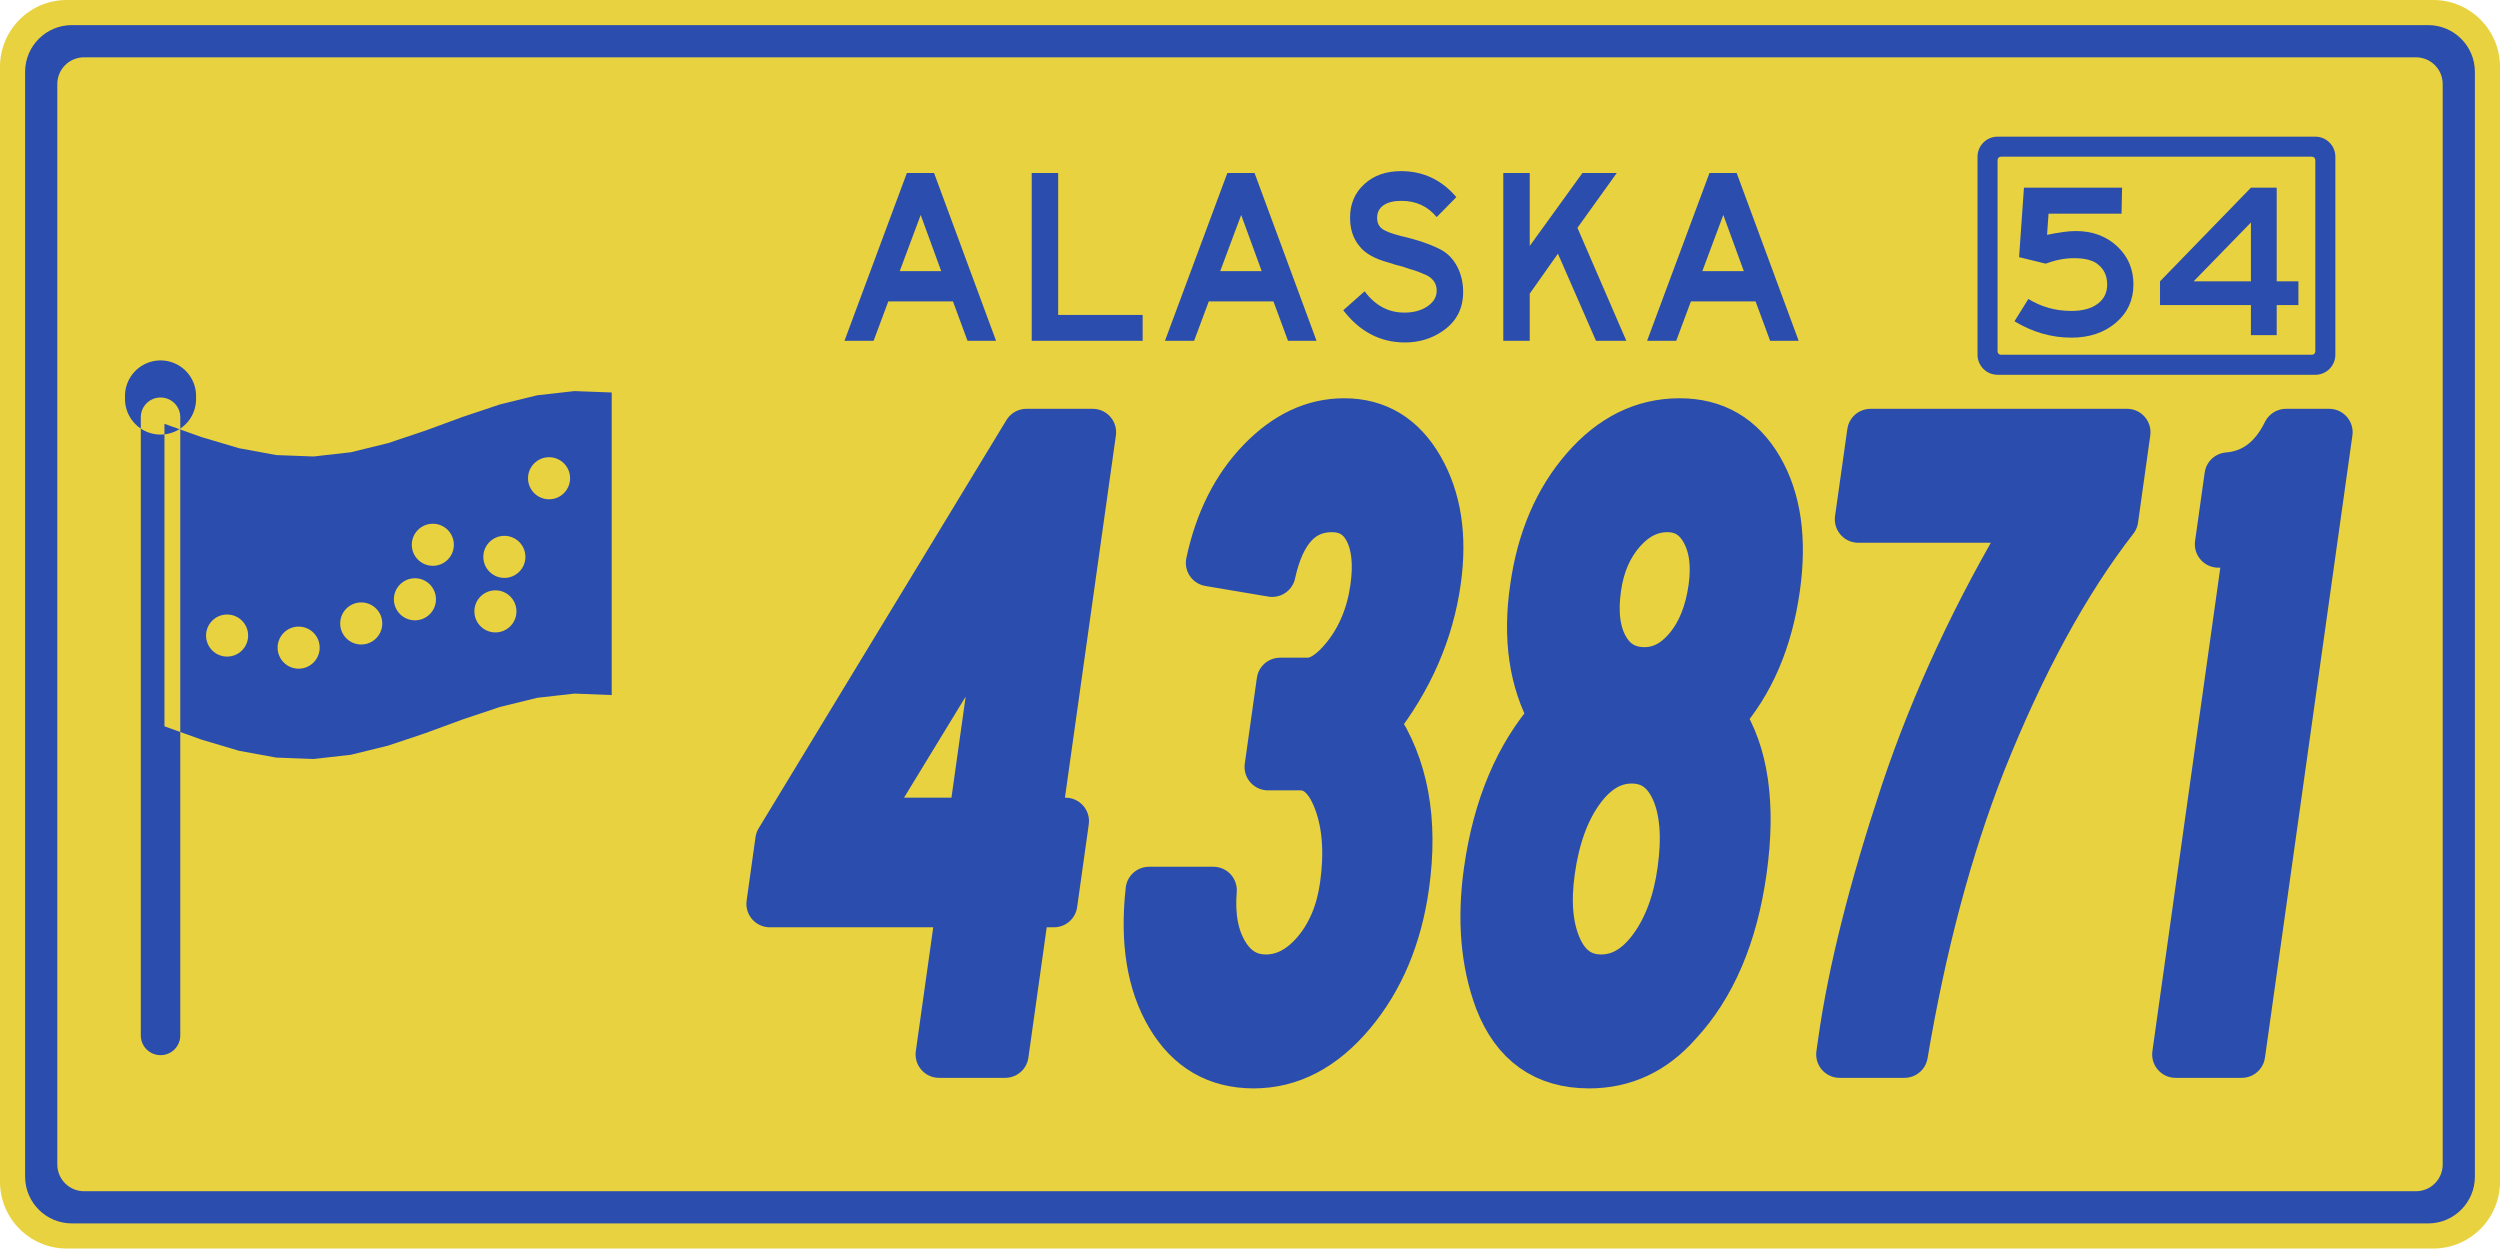
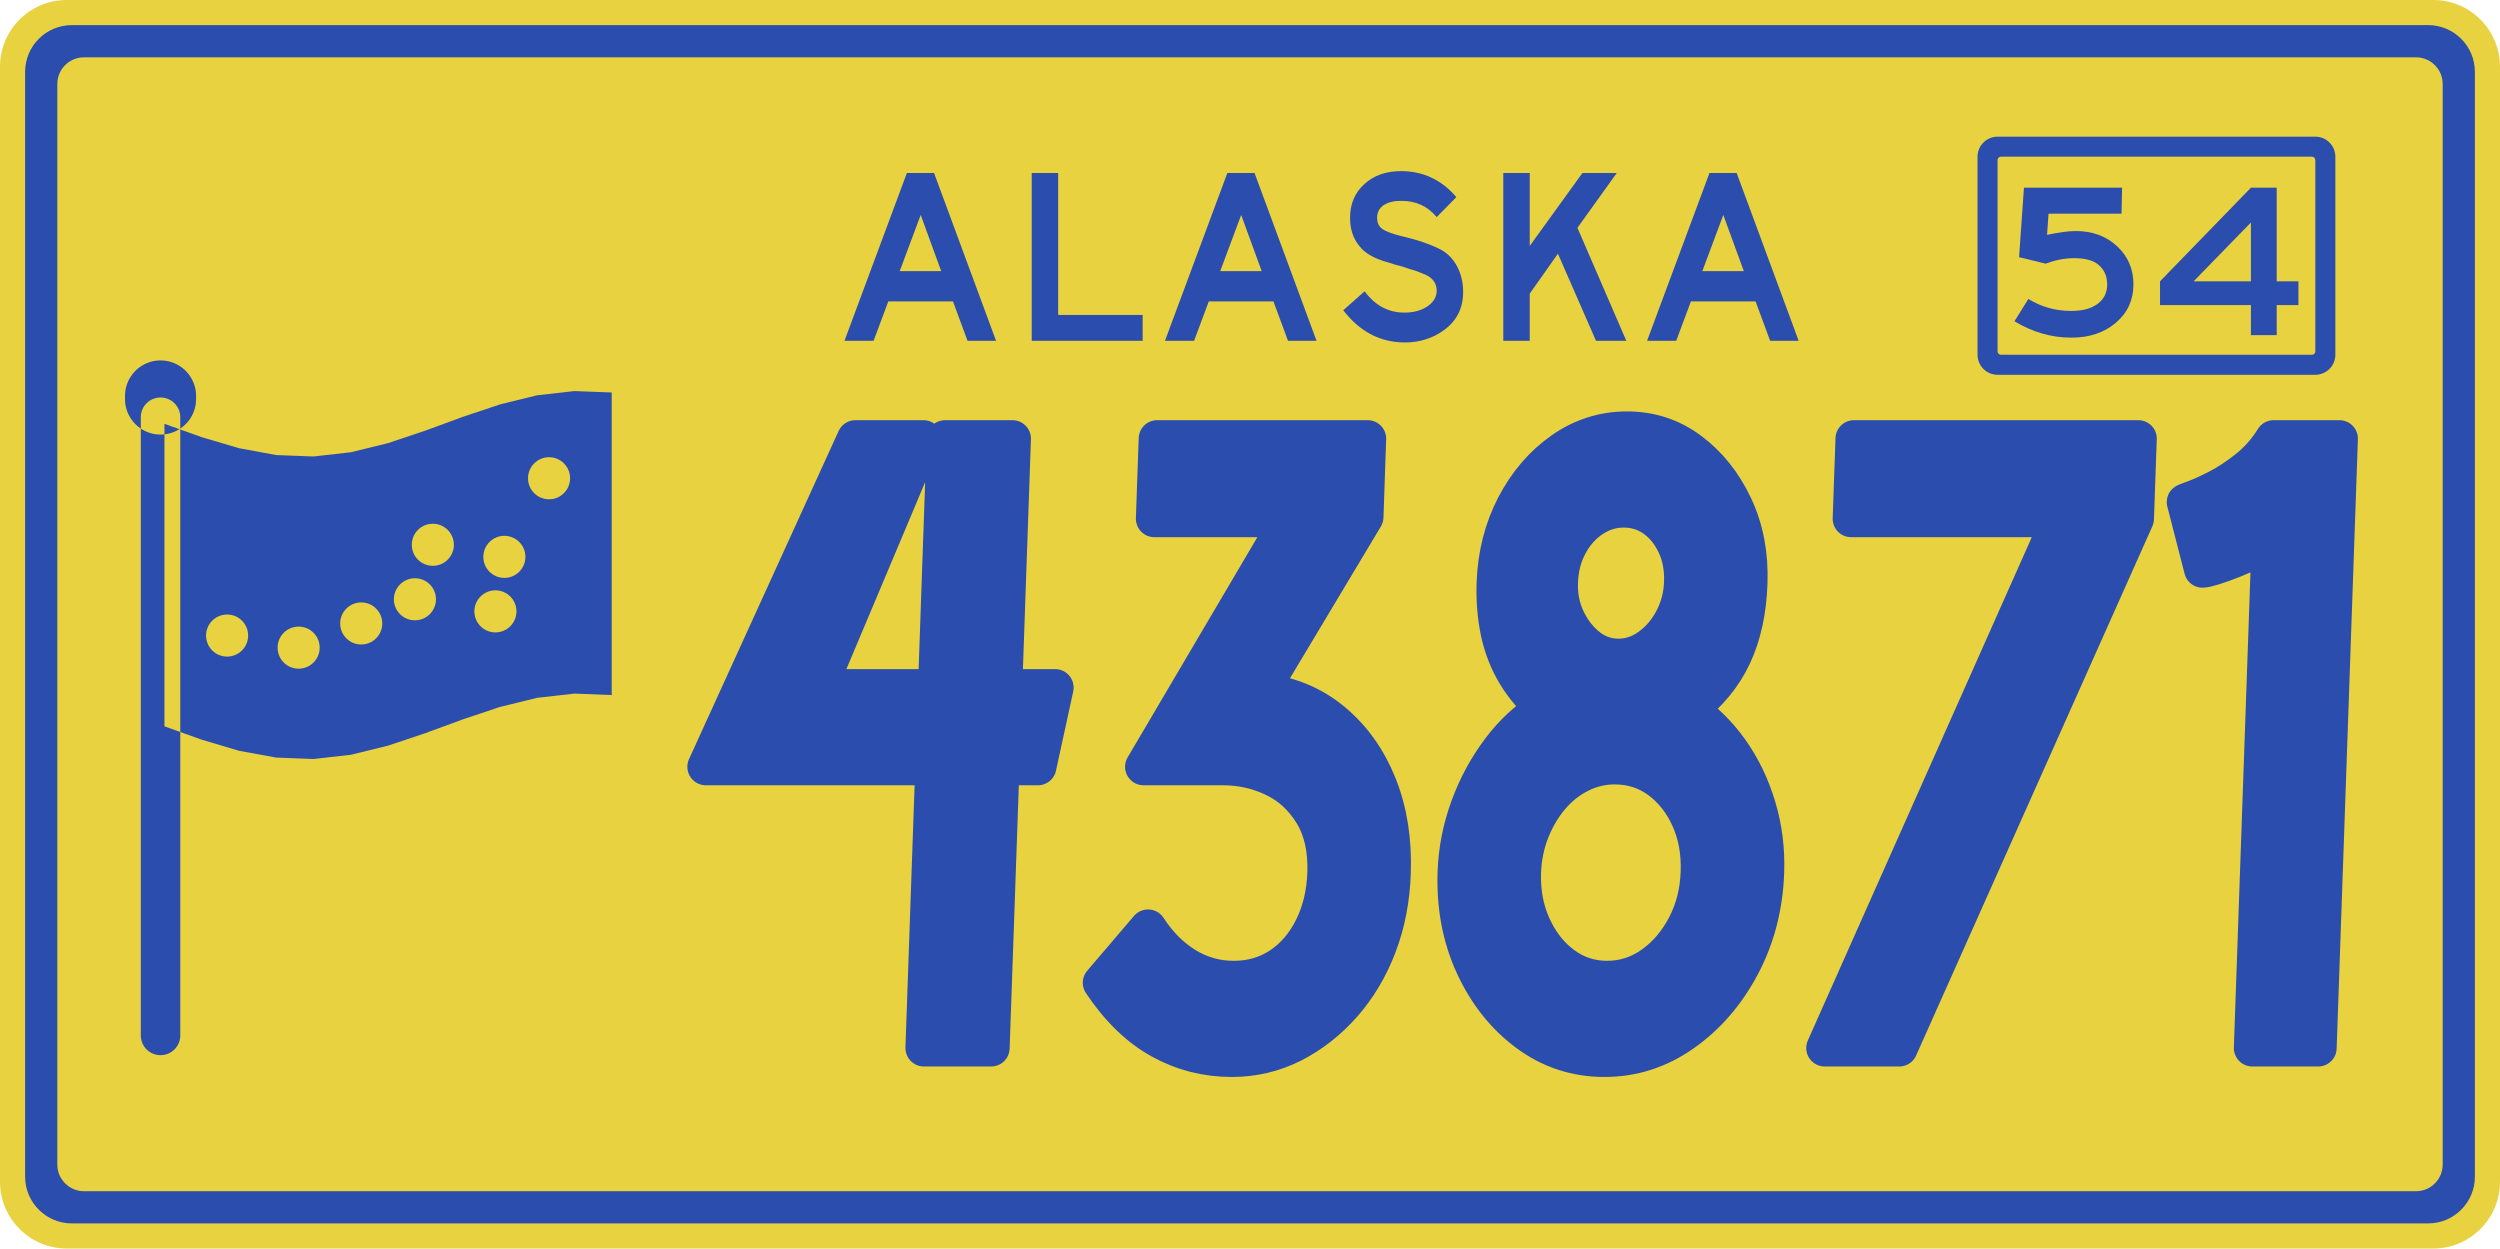
<svg xmlns="http://www.w3.org/2000/svg" width="37.428mm" height="18.692mm" viewBox="-0.858 -0.858 37.428 18.692">
  <path id="face" d="M0.142,-0.858H35.570A1.000,1.000 0 0 1 36.570,0.142V16.834A1.000,1.000 0 0 1 35.570,17.834H0.142A1.000,1.000 0 0 1 -0.858,16.834V0.142A1.000,1.000 0 0 1 0.142,-0.858Z" fill="#E8D23F" />
  <path id="rim" d="M0.218,-0.482H35.494A0.700,0.700 0 0 1 36.194,0.218V16.758A0.700,0.700 0 0 1 35.494,17.458H0.218A0.700,0.700 0 0 1 -0.482,16.758V0.218A0.700,0.700 0 0 1 0.218,-0.482ZM0.400,0.000H35.312A0.400,0.400 0 0 1 35.712,0.400V16.576A0.400,0.400 0 0 1 35.312,16.976H0.400A0.400,0.400 0 0 1 0.000,16.576V0.400A0.400,0.400 0 0 1 0.400,0.000Z" fill="#2B4DAE" fill-rule="evenodd" />
  <path class="relief" d="M1.545,5.093H1.545A0.295,0.295 0 0 1 1.841,5.388V14.643A0.295,0.295 0 0 1 1.545,14.939H1.545A0.295,0.295 0 0 1 1.250,14.643V5.388A0.295,0.295 0 0 1 1.545,5.093ZM1.014,5.093A0.532,0.532 0 1 0 2.077,5.093A0.532,0.532 0 1 0 1.014,5.093ZM1.604,5.487L2.162,5.687L2.720,5.852L3.278,5.955L3.836,5.976L4.394,5.913L4.952,5.776L5.510,5.589L6.068,5.384L6.626,5.197L7.184,5.060L7.742,4.997L8.300,5.018L8.300,9.548L7.742,9.526L7.184,9.589L6.626,9.726L6.068,9.913L5.510,10.118L4.952,10.305L4.394,10.442L3.836,10.505L3.278,10.484L2.720,10.382L2.162,10.216L1.604,10.016ZM2.227,8.657A0.315,0.315 0 1 0 2.857,8.657A0.315,0.315 0 1 0 2.227,8.657ZM3.298,8.838A0.315,0.315 0 1 0 3.928,8.838A0.315,0.315 0 1 0 3.298,8.838ZM4.235,8.476A0.315,0.315 0 1 0 4.865,8.476A0.315,0.315 0 1 0 4.235,8.476ZM5.039,8.114A0.315,0.315 0 1 0 5.669,8.114A0.315,0.315 0 1 0 5.039,8.114ZM5.307,7.298A0.315,0.315 0 1 0 5.937,7.298A0.315,0.315 0 1 0 5.307,7.298ZM6.378,7.479A0.315,0.315 0 1 0 7.008,7.479A0.315,0.315 0 1 0 6.378,7.479ZM6.244,8.295A0.315,0.315 0 1 0 6.874,8.295A0.315,0.315 0 1 0 6.244,8.295ZM7.047,6.302A0.315,0.315 0 1 0 7.677,6.302A0.315,0.315 0 1 0 7.047,6.302Z" fill="#2B4DAE" fill-rule="evenodd" />
  <path class="relief" d="M14.054 4.244H13.627L13.409 3.654H12.441L12.221 4.244H11.785L12.719 1.732H13.126ZM13.233 3.201 12.926 2.36 12.612 3.201ZM16.249 4.244H14.588V1.732H14.984V3.857H16.249ZM18.852 4.244H18.425L18.207 3.654H17.239L17.019 4.244H16.583L17.517 1.732H17.924ZM18.031 3.201 17.724 2.36 17.41 3.201ZM21.047 3.513Q21.047 3.892 20.736 4.101Q20.491 4.269 20.175 4.269Q19.624 4.269 19.252 3.787L19.572 3.503Q19.808 3.822 20.166 3.822Q20.375 3.822 20.513 3.728Q20.651 3.633 20.651 3.495Q20.651 3.345 20.509 3.267Q20.349 3.194 20.244 3.169L20.14 3.133L20.042 3.108L19.931 3.073Q19.619 2.99 19.492 2.824Q19.354 2.656 19.354 2.402Q19.354 2.093 19.567 1.899Q19.779 1.704 20.117 1.704Q20.613 1.704 20.945 2.093L20.651 2.392Q20.447 2.146 20.117 2.149Q19.951 2.149 19.855 2.215Q19.759 2.282 19.759 2.402Q19.759 2.51 19.832 2.566Q19.904 2.621 20.111 2.674Q20.5 2.764 20.727 2.887Q20.876 2.973 20.962 3.141Q21.047 3.309 21.047 3.513ZM23.49 4.244H23.036L22.466 2.94L22.044 3.538V4.244H21.648V1.732H22.044V2.824L22.833 1.732H23.347L22.758 2.553ZM26.07 4.244H25.643L25.425 3.654H24.457L24.237 4.244H23.801L24.735 1.732H25.142ZM25.249 3.201 24.942 2.36 24.628 3.201Z" fill="#2B4DAE" fill-rule="evenodd" />
  <path class="relief" d="M29.048,1.188H33.805A0.300,0.300 0 0 1 34.105,1.488V4.453A0.300,0.300 0 0 1 33.805,4.753H29.048A0.300,0.300 0 0 1 28.748,4.453V1.488A0.300,0.300 0 0 1 29.048,1.188ZM29.098,1.488H33.755A0.050,0.050 0 0 1 33.805,1.538V4.403A0.050,0.050 0 0 1 33.755,4.453H29.098A0.050,0.050 0 0 1 29.048,4.403V1.538A0.050,0.050 0 0 1 29.098,1.488Z" fill="#2B4DAE" fill-rule="evenodd" />
  <path class="relief" d="M31.082 3.4Q31.082 3.749 30.82 3.973Q30.557 4.197 30.153 4.197Q29.707 4.197 29.301 3.952L29.509 3.618Q29.8 3.797 30.153 3.797Q30.403 3.797 30.546 3.691Q30.689 3.585 30.689 3.4Q30.689 3.208 30.548 3.098Q30.436 3.007 30.191 3.007Q29.99 3.007 29.767 3.089L29.37 2.992L29.443 1.952H30.912L30.904 2.341H29.811L29.789 2.658Q30.058 2.601 30.217 2.601Q30.592 2.601 30.837 2.828Q31.082 3.056 31.082 3.4ZM33.552 3.709H33.227V4.159H32.841V3.709H31.48V3.354L32.841 1.952H33.227V3.354H33.552ZM32.841 3.354V2.473L31.983 3.354Z" fill="#2B4DAE" fill-rule="evenodd" />
-   <path class="relief" d="M14.921 12.674H14.508L14.191 14.928H13.2L13.517 12.674H10.667L10.8 11.724L14.509 5.613H15.501L14.682 11.435H15.095ZM13.691 11.435 14.182 7.942 12.052 11.435ZM20.188 12.404Q20.027 13.549 19.382 14.318Q18.737 15.086 17.911 15.086Q17.085 15.086 16.651 14.355Q16.216 13.624 16.344 12.469H17.308Q17.261 13.046 17.482 13.414Q17.702 13.782 18.094 13.782Q18.507 13.782 18.838 13.391Q19.168 13 19.252 12.404Q19.355 11.668 19.163 11.146Q18.972 10.624 18.607 10.624H18.125L18.306 9.339H18.719Q18.987 9.339 19.279 8.976Q19.622 8.547 19.707 7.942Q19.783 7.402 19.614 7.08Q19.446 6.759 19.081 6.759Q18.4 6.759 18.188 7.728L17.246 7.569Q17.447 6.628 18.015 6.042Q18.583 5.455 19.265 5.455Q20.008 5.455 20.406 6.149Q20.804 6.843 20.664 7.839Q20.503 8.985 19.739 9.963Q20.395 10.932 20.188 12.404ZM25.242 12.18Q25.038 13.633 24.267 14.462Q23.718 15.086 22.933 15.086Q21.942 15.086 21.569 14.117Q21.254 13.27 21.407 12.18Q21.609 10.746 22.379 9.87Q21.934 9.069 22.099 7.942Q22.251 6.861 22.863 6.158Q23.474 5.455 24.287 5.455Q25.079 5.455 25.486 6.153Q25.894 6.852 25.741 7.942Q25.575 9.125 24.912 9.87Q25.45 10.699 25.242 12.18ZM24.77 7.942Q24.842 7.429 24.655 7.094Q24.468 6.759 24.104 6.759Q23.725 6.759 23.43 7.094Q23.135 7.429 23.063 7.942Q22.984 8.501 23.178 8.841Q23.371 9.181 23.763 9.181Q24.128 9.181 24.41 8.841Q24.692 8.501 24.77 7.942ZM24.305 12.18Q24.411 11.426 24.21 10.974Q24.008 10.522 23.571 10.522Q23.134 10.522 22.805 10.978Q22.476 11.435 22.371 12.18Q22.273 12.879 22.474 13.33Q22.676 13.782 23.113 13.782Q23.55 13.782 23.879 13.33Q24.207 12.879 24.305 12.18ZM30.804 6.917Q29.711 8.324 28.819 10.559Q28.067 12.478 27.654 14.928H26.683L26.711 14.732Q26.931 13.167 27.648 11.006Q28.336 8.948 29.558 6.917H26.962L27.146 5.613H30.987ZM32.704 14.928H31.713L32.786 7.29H32.352L32.496 6.265Q33.067 6.219 33.366 5.613H34.013Z" fill="#2B4DAE" fill-rule="evenodd" stroke="#2B4DAE" stroke-width="0.701" stroke-linejoin="round" />
+   <path class="relief" d="M12.974 14.832H13.981L14.128 10.622H14.681L14.939 9.436H14.17L14.3 5.709H13.292L13.162 9.436H11.397L12.967 5.709H11.949L9.709 10.622H13.121ZM18.056 9.502 18.025 9.475 19.578 6.882 19.618 5.709H16.466L16.424 6.908H18.45L16.262 10.622H17.454Q17.855 10.622 18.211 10.792Q18.568 10.961 18.789 11.32Q19.009 11.678 18.991 12.212Q18.975 12.669 18.794 13.034Q18.613 13.398 18.308 13.601Q18.003 13.803 17.613 13.803Q17.224 13.803 16.895 13.601Q16.566 13.398 16.33 13.034L15.629 13.855Q16.02 14.441 16.515 14.715Q17.009 14.989 17.583 14.989Q18.07 14.989 18.495 14.774Q18.919 14.558 19.252 14.181Q19.585 13.803 19.776 13.301Q19.967 12.799 19.987 12.212Q20.013 11.483 19.779 10.896Q19.544 10.31 19.097 9.938Q18.65 9.567 18.056 9.502ZM23.501 5.578Q22.97 5.578 22.532 5.885Q22.093 6.191 21.82 6.712Q21.548 7.234 21.525 7.872Q21.512 8.263 21.586 8.609Q21.661 8.954 21.835 9.241Q22.009 9.528 22.272 9.749Q21.896 9.971 21.601 10.362Q21.305 10.753 21.132 11.228Q20.958 11.704 20.941 12.199Q20.914 12.968 21.206 13.601Q21.498 14.233 22.01 14.611Q22.522 14.989 23.162 14.989Q23.801 14.989 24.339 14.611Q24.878 14.233 25.214 13.601Q25.55 12.968 25.577 12.199Q25.595 11.691 25.454 11.222Q25.313 10.753 25.05 10.381Q24.787 10.01 24.427 9.762Q24.872 9.423 25.089 8.961Q25.306 8.498 25.327 7.872Q25.35 7.234 25.108 6.719Q24.866 6.204 24.449 5.891Q24.032 5.578 23.501 5.578ZM23.371 8.98Q23.122 8.98 22.922 8.824Q22.722 8.667 22.6 8.413Q22.479 8.159 22.49 7.859Q22.501 7.546 22.634 7.299Q22.767 7.051 22.983 6.908Q23.2 6.764 23.449 6.764Q23.709 6.764 23.91 6.908Q24.11 7.051 24.226 7.299Q24.342 7.546 24.331 7.859Q24.321 8.159 24.187 8.413Q24.054 8.667 23.837 8.824Q23.621 8.98 23.371 8.98ZM23.203 13.803Q22.835 13.803 22.544 13.587Q22.254 13.372 22.088 13.007Q21.922 12.643 21.937 12.199Q21.949 11.874 22.062 11.587Q22.175 11.3 22.361 11.079Q22.548 10.857 22.796 10.733Q23.044 10.609 23.314 10.609Q23.694 10.609 23.984 10.824Q24.274 11.039 24.435 11.398Q24.596 11.756 24.58 12.199Q24.565 12.643 24.374 13.007Q24.182 13.372 23.877 13.587Q23.571 13.803 23.203 13.803ZM27.576 14.832 31.113 6.908 31.155 5.709H26.898L26.856 6.908H29.986L26.46 14.832ZM31.858 6.66 32.116 7.664Q32.159 7.664 32.285 7.625Q32.411 7.586 32.576 7.52Q32.74 7.455 32.895 7.377Q33.049 7.299 33.128 7.221L32.862 14.832H33.848L34.166 5.709H33.181Q33.02 5.969 32.791 6.152Q32.563 6.334 32.348 6.445Q32.133 6.556 31.99 6.608Q31.847 6.66 31.858 6.66Z" fill="#2B4DAE" fill-rule="evenodd" stroke="#2B4DAE" stroke-width="0.553" stroke-linejoin="round" />
</svg>
